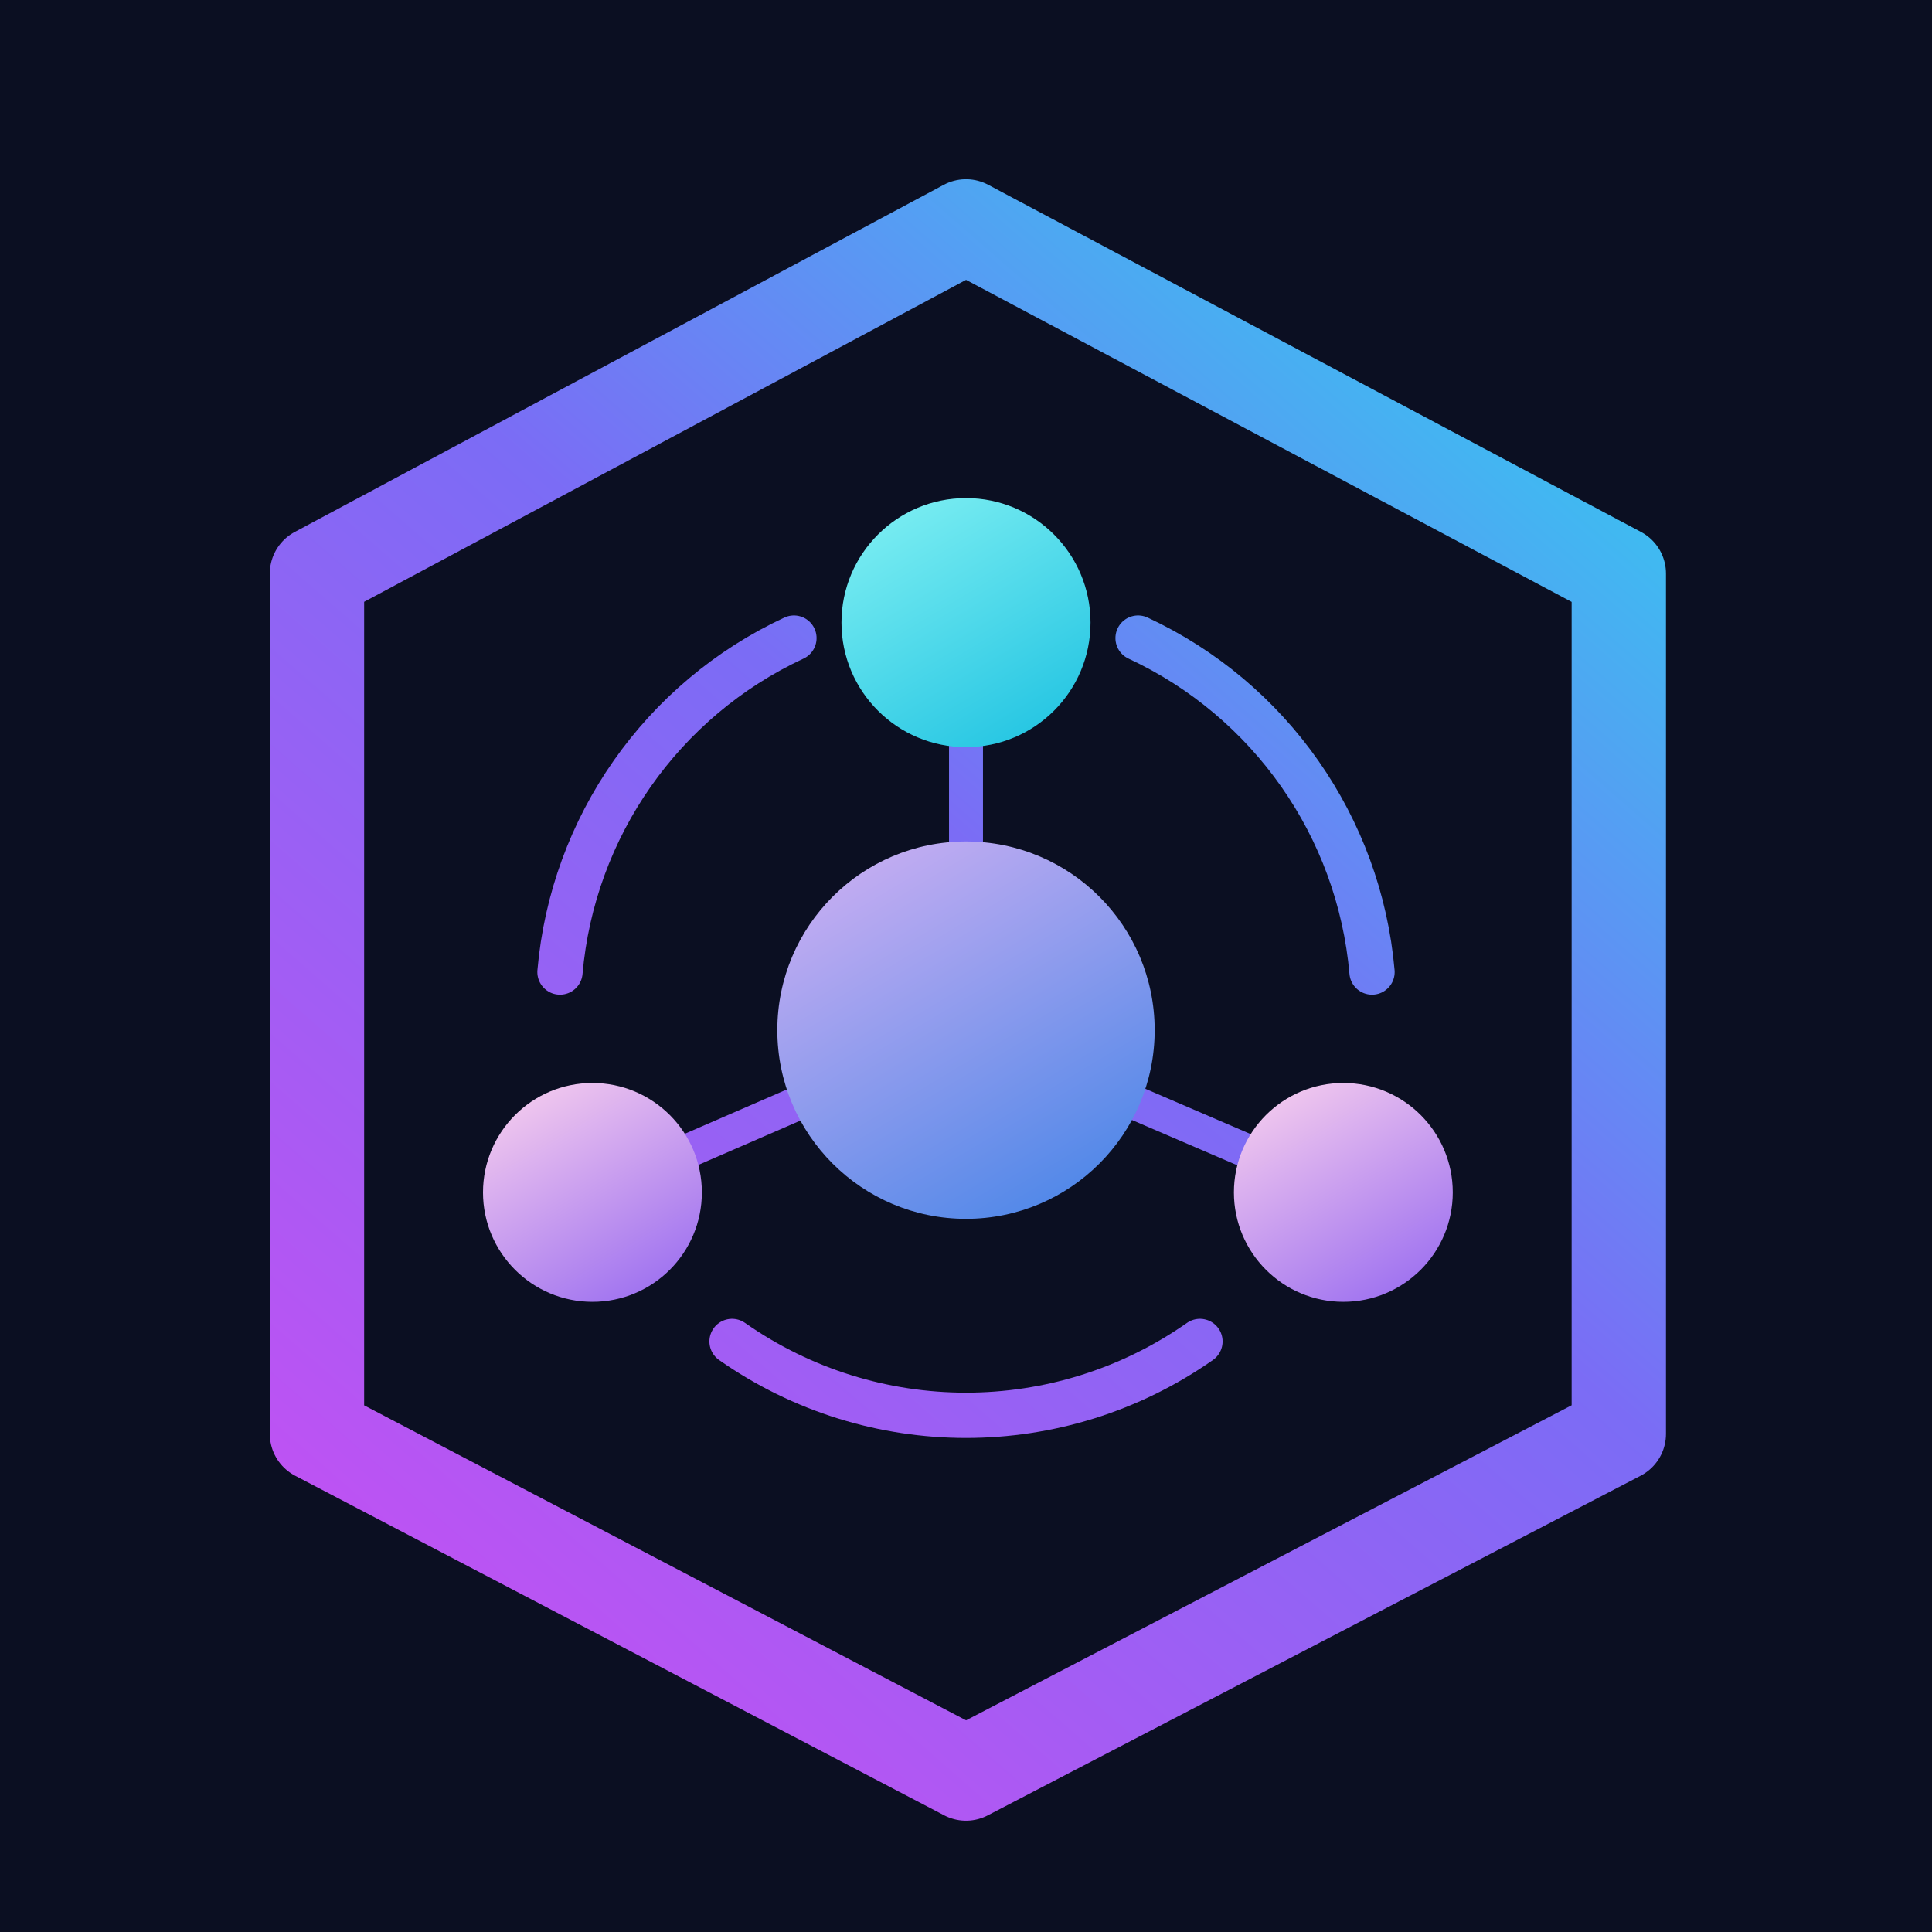
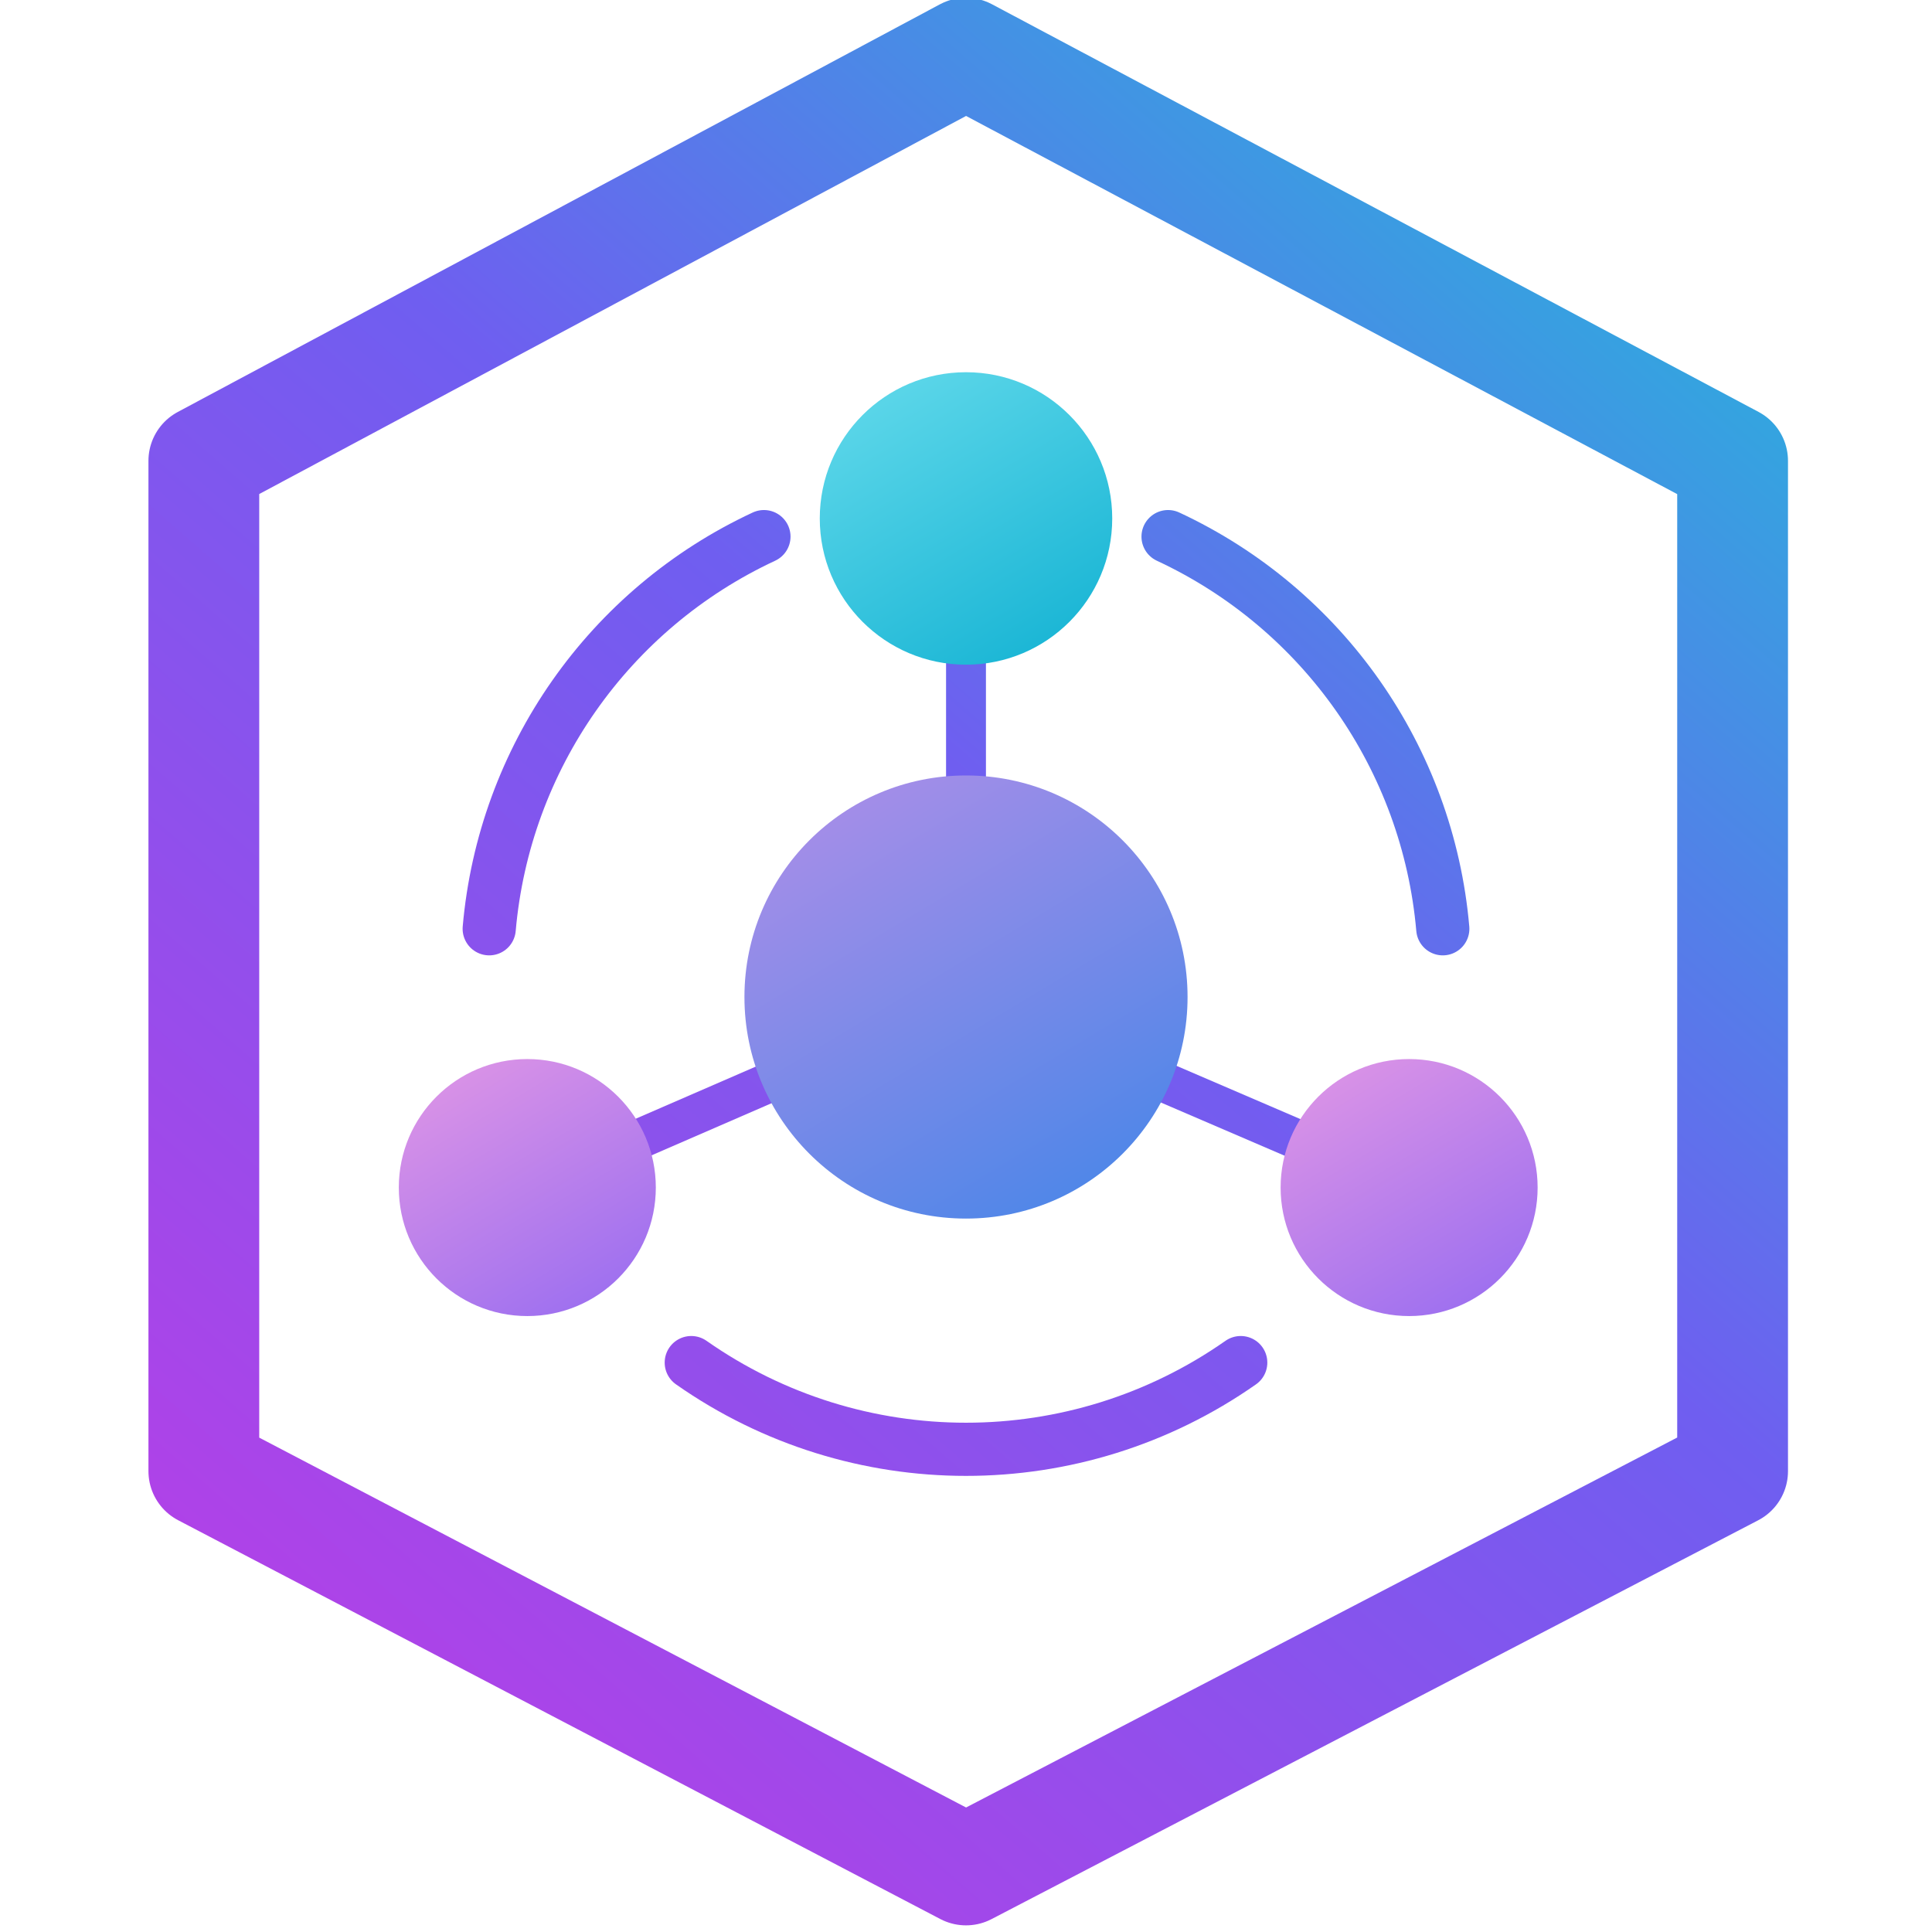
- <svg xmlns="http://www.w3.org/2000/svg" viewBox="0 0 512 512" role="img" aria-label="Kronn">
-   <rect width="512" height="512" fill="#0b0f22" />
+ <svg xmlns="http://www.w3.org/2000/svg" viewBox="38 48 436 436" role="img" aria-label="Kronn">
  <defs>
    <linearGradient id="kronn-frame" gradientUnits="userSpaceOnUse" x1="441" y1="60" x2="84" y2="470">
-       <stop offset="0" stop-color="#2ad6f0" />
-       <stop offset="0.45" stop-color="#7b6cf5" />
-       <stop offset="1" stop-color="#cc4df2" />
+       <stop offset="0" stop-color="#1fbdda" />
+       <stop offset="0.45" stop-color="#6f5ef0" />
+       <stop offset="1" stop-color="#bd3ce6" />
    </linearGradient>
    <linearGradient id="kronn-top" x1="0.2" y1="0" x2="0.8" y2="1">
-       <stop offset="0" stop-color="#7ceef2" />
-       <stop offset="1" stop-color="#22c4e2" />
+       <stop offset="0" stop-color="#5fd8ea" />
+       <stop offset="1" stop-color="#17b4d4" />
    </linearGradient>
    <linearGradient id="kronn-hub" x1="0.2" y1="0" x2="0.8" y2="1">
-       <stop offset="0" stop-color="#c9aef2" />
+       <stop offset="0" stop-color="#a98ee8" />
      <stop offset="1" stop-color="#4a86e8" />
    </linearGradient>
    <linearGradient id="kronn-peer" x1="0.2" y1="0" x2="0.8" y2="1">
-       <stop offset="0" stop-color="#f4cbee" />
+       <stop offset="0" stop-color="#dc94e6" />
      <stop offset="1" stop-color="#9b6ef0" />
    </linearGradient>
  </defs>
  <path d="M256 60 L429 152 V380 L256 470 L84 380 V152 Z" fill="none" stroke="url(#kronn-frame)" stroke-width="25" stroke-linejoin="round" />
  <g fill="none" stroke="url(#kronn-frame)" stroke-width="12" stroke-linecap="round">
    <path d="M148.4 257.6 A 108 108 0 0 1 210.4 169.1" />
    <path d="M301.6 169.1 A 108 108 0 0 1 363.6 257.6" />
    <path d="M318 355.5 A 108 108 0 0 1 194 355.5" />
  </g>
  <g fill="none" stroke="url(#kronn-frame)" stroke-width="9" stroke-linecap="round">
    <path d="M256 273 V165" />
    <path d="M256 273 L157 316" />
    <path d="M256 273 L356 316" />
  </g>
  <circle cx="256" cy="165" r="33" fill="url(#kronn-top)" />
  <circle cx="157" cy="316" r="29" fill="url(#kronn-peer)" />
  <circle cx="356" cy="316" r="29" fill="url(#kronn-peer)" />
  <circle cx="256" cy="273" r="50" fill="url(#kronn-hub)" />
</svg>
